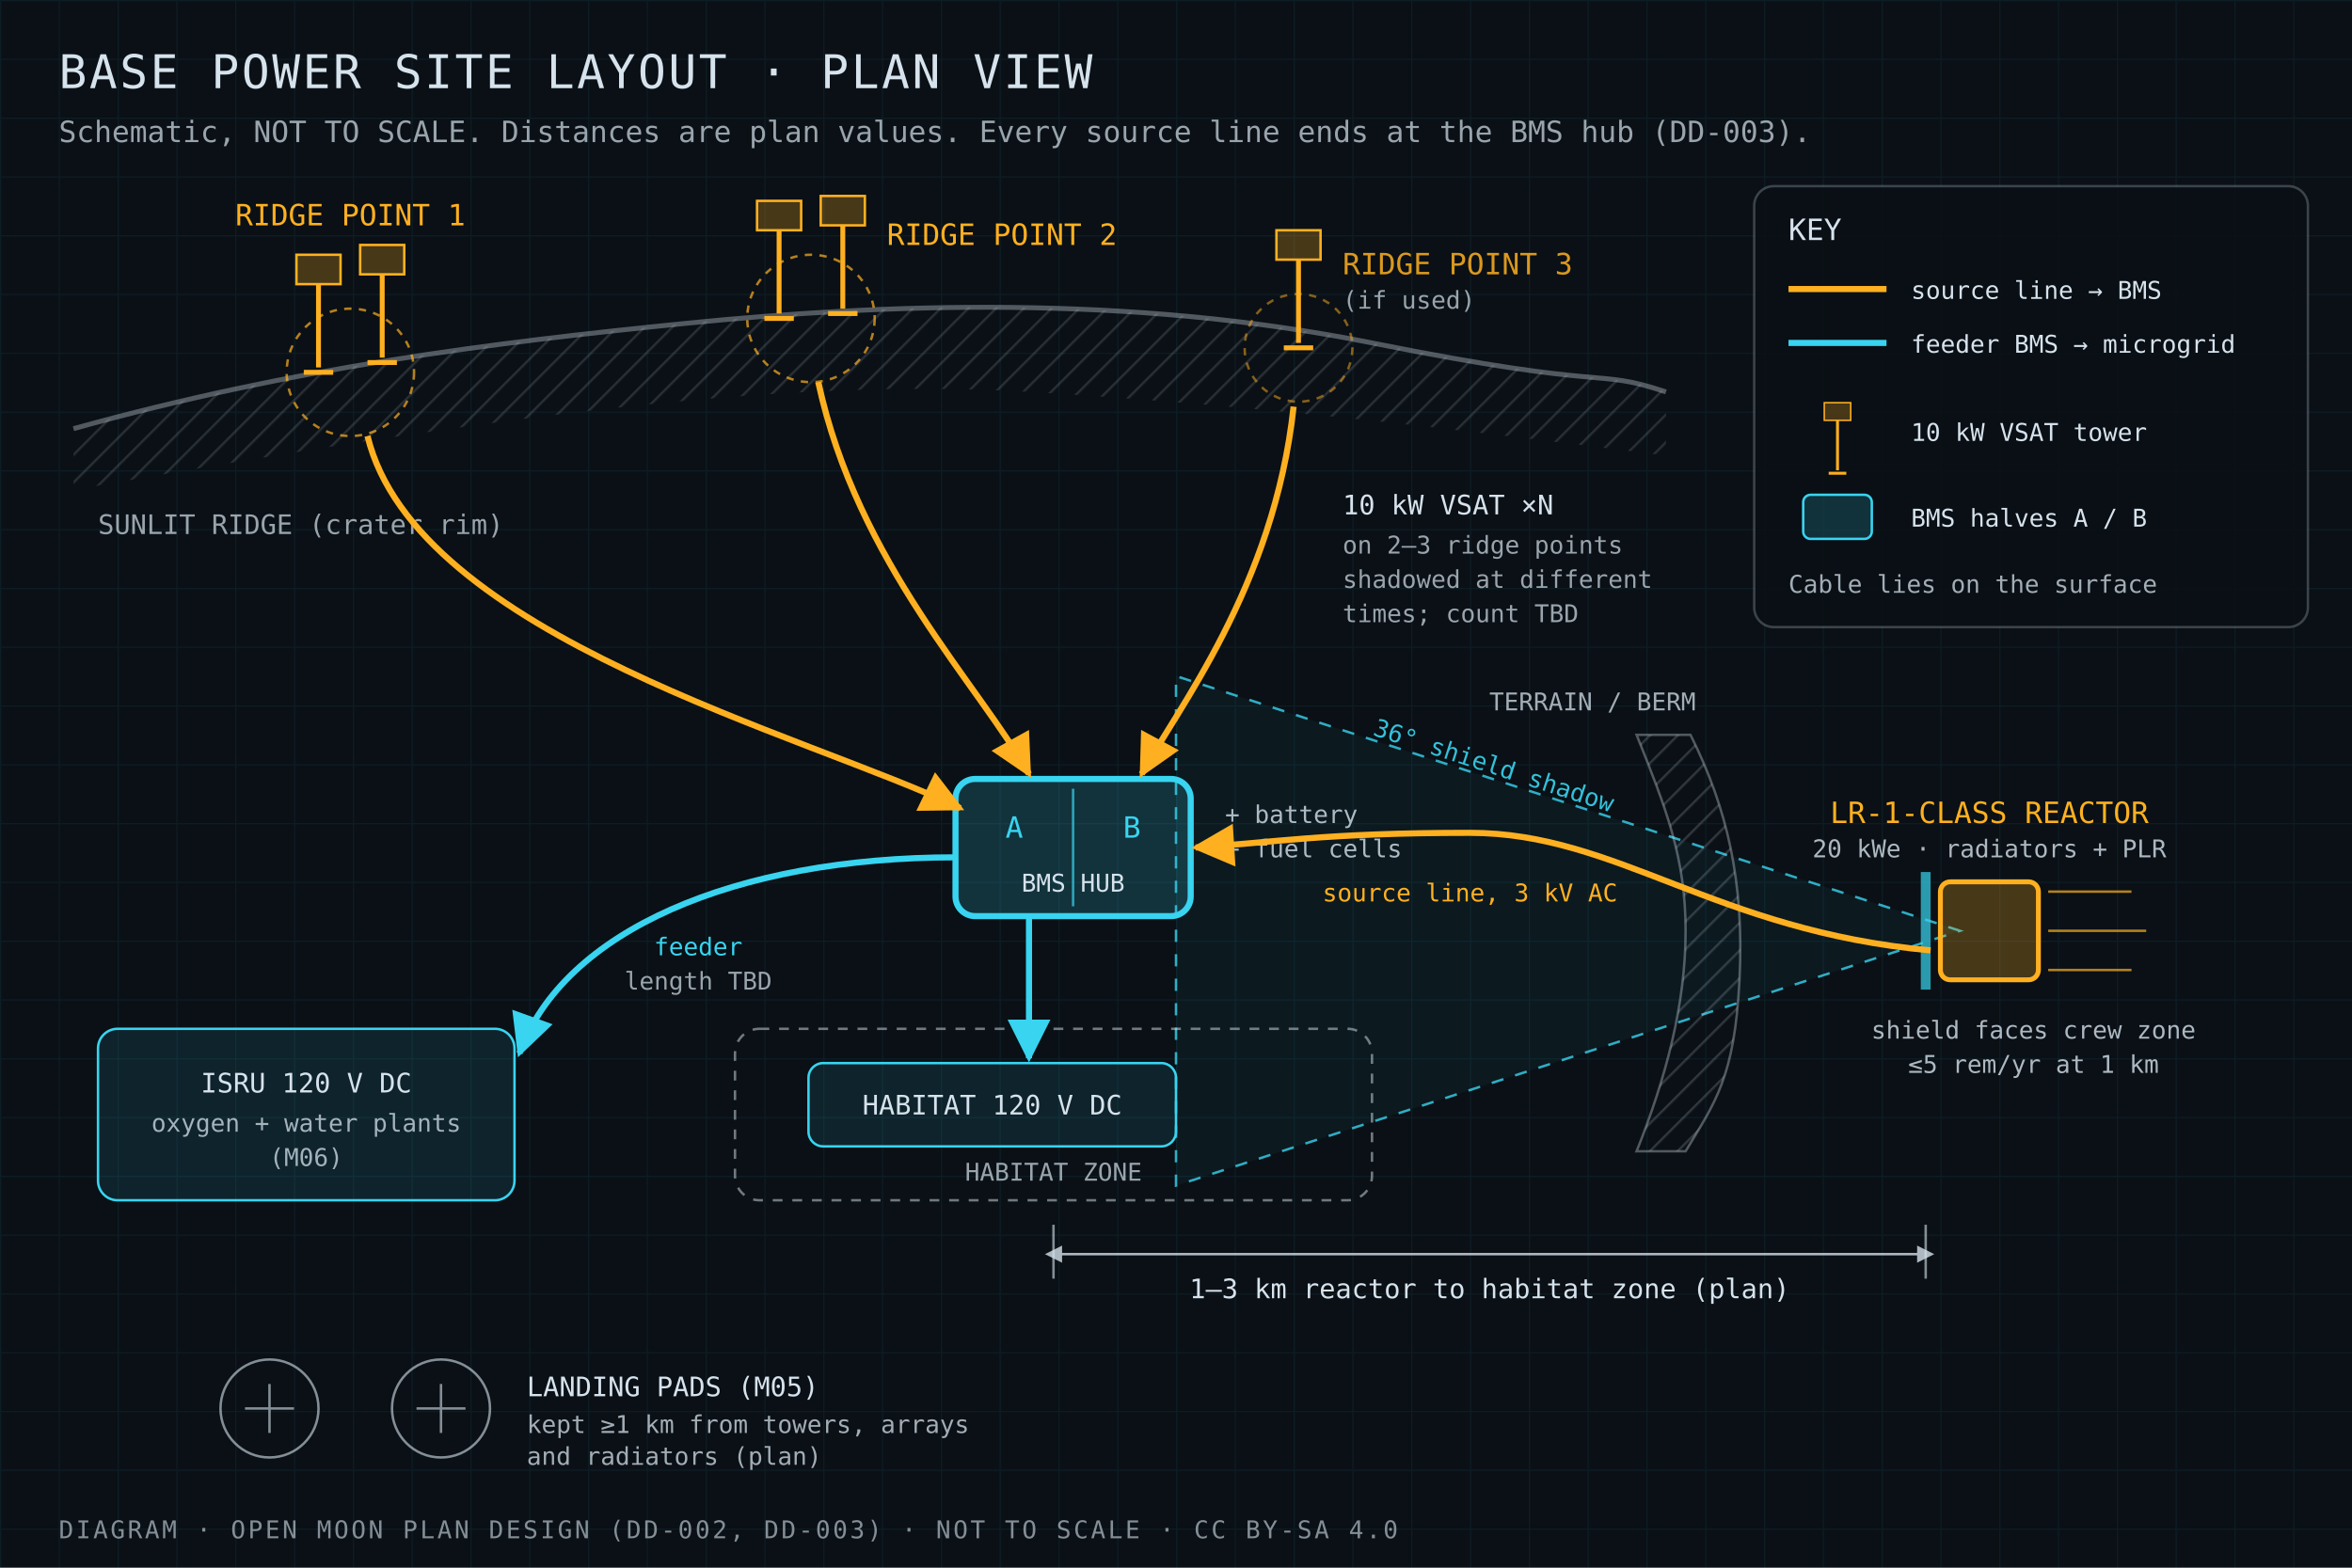
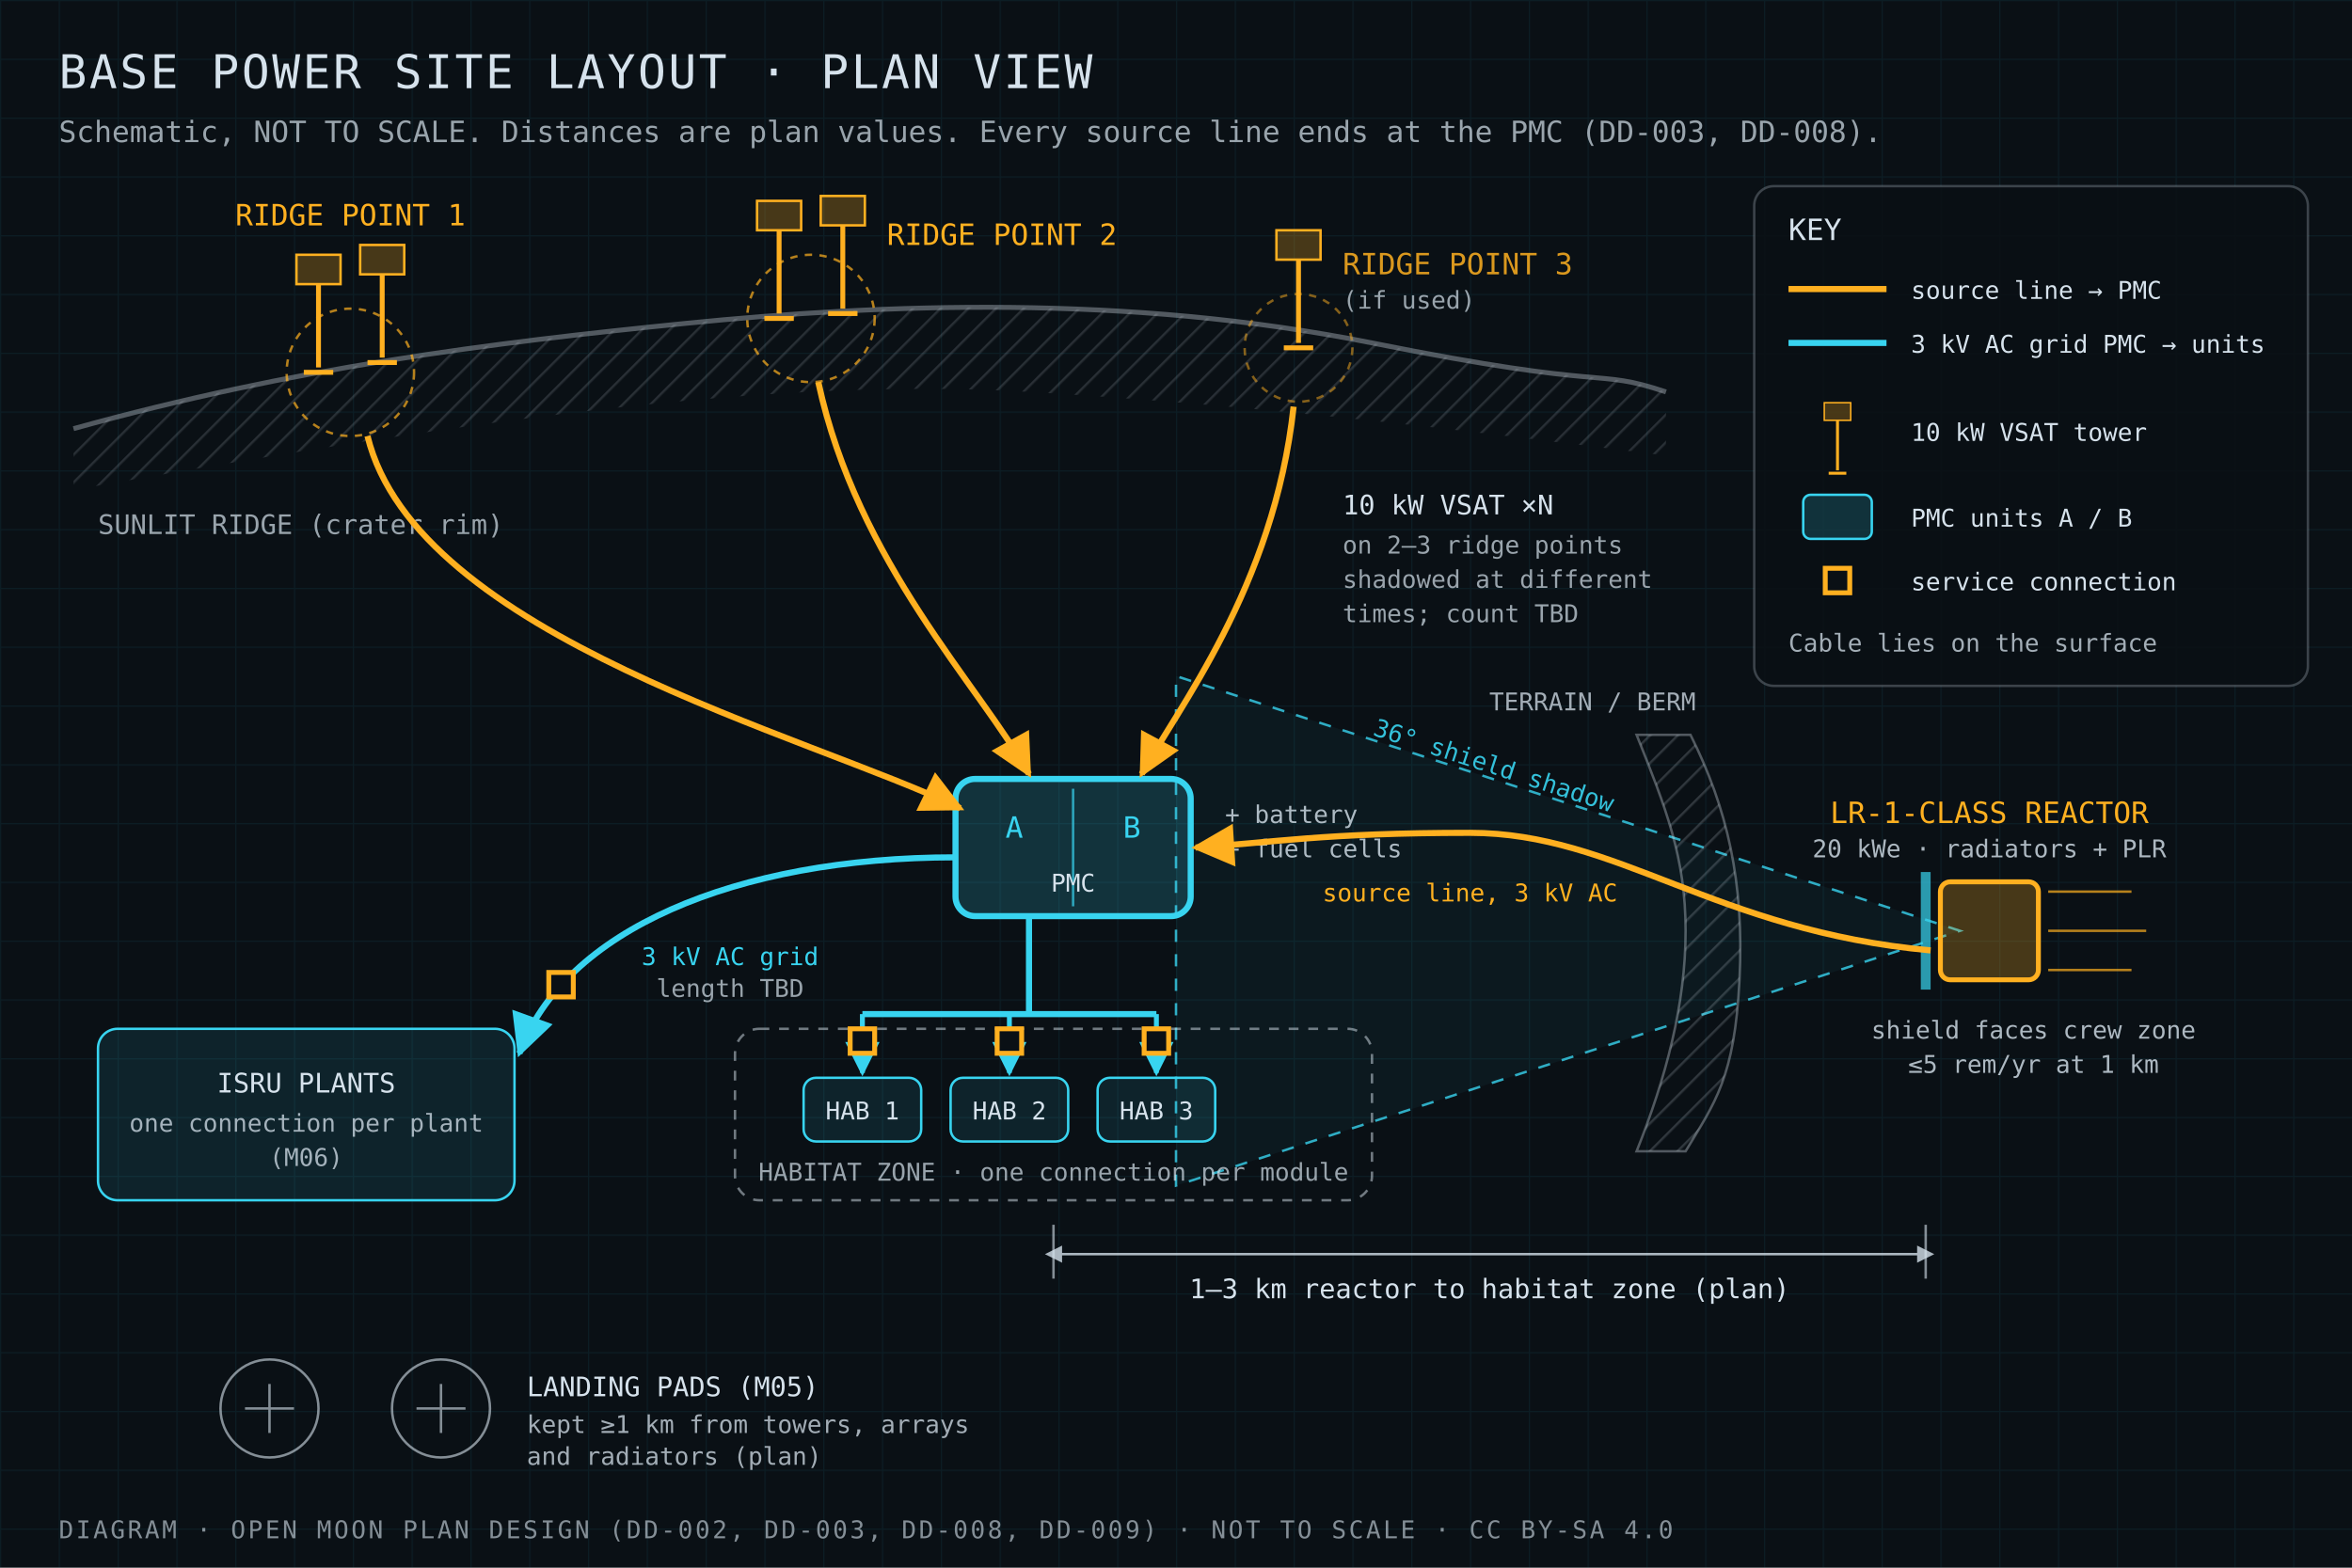
<svg xmlns="http://www.w3.org/2000/svg" viewBox="0 0 960 640" width="960" height="640" font-family="Share Tech Mono, monospace" role="img" aria-labelledby="t d">
  <defs>
    <pattern id="g" width="24" height="24" patternUnits="userSpaceOnUse">
      <path d="M24 0H0V24" fill="none" stroke="rgba(56,212,240,.07)" />
    </pattern>
    <pattern id="hill" width="8" height="8" patternUnits="userSpaceOnUse" patternTransform="rotate(45)">
      <path d="M0 0V8" stroke="rgba(214,226,236,.18)" stroke-width="2" />
    </pattern>
    <marker id="ah" viewBox="0 0 10 10" refX="9" refY="5" markerWidth="7" markerHeight="7" orient="auto">
      <path d="M0 0L10 5L0 10z" fill="#ffb020" />
    </marker>
    <marker id="ac" viewBox="0 0 10 10" refX="9" refY="5" markerWidth="7" markerHeight="7" orient="auto">
      <path d="M0 0L10 5L0 10z" fill="#38d4f0" />
    </marker>
    <marker id="dw" viewBox="0 0 10 10" refX="5" refY="5" markerWidth="7" markerHeight="7" orient="auto-start-reverse">
      <path d="M0 0L10 5L0 10z" fill="#d6e2ec" />
    </marker>
    <g id="tower">
      <path d="M0 0V-34" stroke="#ffb020" stroke-width="2" />
      <rect x="-9" y="-46" width="18" height="12" fill="rgba(255,176,32,.25)" stroke="#ffb020" />
      <path d="M-6 2H6" stroke="#ffb020" stroke-width="2" />
    </g>
  </defs>
  <rect width="960" height="640" fill="#0a1015" />
  <rect width="960" height="640" fill="url(#g)" />
  <text x="24" y="36" fill="#d6e2ec" font-size="19" letter-spacing="1">BASE POWER SITE LAYOUT · PLAN VIEW</text>
-   <text x="24" y="58" fill="#d6e2ec" font-size="12" opacity=".7">Schematic, NOT TO SCALE. Distances are plan values. Every source line ends at the BMS hub (DD-003).</text>
+   <text x="24" y="58" fill="#d6e2ec" font-size="12" opacity=".7">Schematic, NOT TO SCALE. Distances are plan values. Every source line ends at the PMC (DD-003, DD-008).</text>
  <path d="M30 175C120 150 200 140 280 132S460 120 560 140 650 150 680 160" fill="none" stroke="#d6e2ec" stroke-width="2" opacity=".35" />
  <path d="M30 175C120 150 200 140 280 132S460 120 560 140 650 150 680 160L680 186C600 176 520 166 420 160S200 170 30 200Z" fill="url(#hill)" opacity=".8" />
  <text x="40" y="218" fill="#d6e2ec" font-size="11" opacity=".7">SUNLIT RIDGE (crater rim)</text>
  <g>
    <use href="#tower" x="130" y="150" />
    <use href="#tower" x="156" y="146" />
    <circle cx="143" cy="152" r="26" fill="none" stroke="#ffb020" stroke-dasharray="3 3" opacity=".7" />
    <text x="143" y="92" fill="#ffb020" font-size="12" text-anchor="middle">RIDGE POINT 1</text>
    <use href="#tower" x="318" y="128" />
    <use href="#tower" x="344" y="126" />
    <circle cx="331" cy="130" r="26" fill="none" stroke="#ffb020" stroke-dasharray="3 3" opacity=".7" />
    <text x="362" y="100" fill="#ffb020" font-size="12">RIDGE POINT 2</text>
    <use href="#tower" x="530" y="140" />
    <circle cx="530" cy="142" r="22" fill="none" stroke="#ffb020" stroke-dasharray="3 3" opacity=".5" />
    <text x="548" y="112" fill="#ffb020" font-size="12" opacity=".85">RIDGE POINT 3</text>
    <text x="548" y="126" fill="#d6e2ec" font-size="10" opacity=".7">(if used)</text>
  </g>
  <text x="548" y="210" fill="#d6e2ec" font-size="11">10 kW VSAT ×N</text>
  <text x="548" y="226" fill="#d6e2ec" font-size="10" opacity=".7">on 2–3 ridge points</text>
  <text x="548" y="240" fill="#d6e2ec" font-size="10" opacity=".7">shadowed at different</text>
  <text x="548" y="254" fill="#d6e2ec" font-size="10" opacity=".7">times; count TBD</text>
  <path d="M800 380L480 276L480 484Z" fill="rgba(56,212,240,.06)" stroke="#38d4f0" stroke-dasharray="5 5" opacity=".8" />
  <text x="560" y="300" fill="#38d4f0" font-size="10" opacity=".9" transform="rotate(18 560 300)">36° shield shadow</text>
  <path d="M690 300C705 330 712 360 710 400S700 450 688 470L668 470C680 440 688 410 688 380S680 330 668 300Z" fill="url(#hill)" stroke="#d6e2ec" stroke-opacity=".35" />
  <text x="650" y="290" fill="#d6e2ec" font-size="10" opacity=".75" text-anchor="middle">TERRAIN / BERM</text>
  <rect x="792" y="360" width="40" height="40" rx="4" fill="rgba(255,176,32,.25)" stroke="#ffb020" stroke-width="2" />
  <path d="M786 356V404" stroke="#38d4f0" stroke-width="4" opacity=".7" />
  <path d="M836 364H870M836 380H876M836 396H870" stroke="#ffb020" opacity=".7" />
  <text x="812" y="336" fill="#ffb020" font-size="12" text-anchor="middle">LR-1-CLASS REACTOR</text>
  <text x="812" y="350" fill="#d6e2ec" font-size="10" text-anchor="middle" opacity=".8">20 kWe · radiators + PLR</text>
  <text x="830" y="424" fill="#d6e2ec" font-size="10" text-anchor="middle" opacity=".8">shield faces crew zone</text>
  <text x="830" y="438" fill="#d6e2ec" font-size="10" text-anchor="middle" opacity=".8">≤5 rem/yr at 1 km</text>
  <path d="M786 512H430" stroke="#d6e2ec" stroke-width="1" marker-start="url(#dw)" marker-end="url(#dw)" opacity=".8" />
  <path d="M786 500V522M430 500V522" stroke="#d6e2ec" opacity=".6" />
  <text x="608" y="530" fill="#d6e2ec" font-size="11" text-anchor="middle">1–3 km reactor to habitat zone (plan)</text>
  <rect x="300" y="420" width="260" height="70" rx="10" fill="none" stroke="#d6e2ec" stroke-dasharray="4 4" opacity=".5" />
-   <text x="430" y="482" fill="#d6e2ec" font-size="10" text-anchor="middle" opacity=".7">HABITAT ZONE</text>
+   <text x="430" y="482" fill="#d6e2ec" font-size="10" text-anchor="middle" opacity=".7">HABITAT ZONE · one connection per module</text>
  <rect x="390" y="318" width="96" height="56" rx="8" fill="rgba(56,212,240,.18)" stroke="#38d4f0" stroke-width="2.5" />
  <path d="M438 322V370" stroke="#38d4f0" opacity=".7" />
  <text x="414" y="342" fill="#38d4f0" font-size="12" text-anchor="middle">A</text>
  <text x="462" y="342" fill="#38d4f0" font-size="12" text-anchor="middle">B</text>
-   <text x="438" y="364" fill="#d6e2ec" font-size="10" text-anchor="middle">BMS HUB</text>
+   <text x="438" y="364" fill="#d6e2ec" font-size="10" text-anchor="middle">PMC</text>
  <text x="500" y="336" fill="#d6e2ec" font-size="10" opacity=".8">+ battery</text>
  <text x="500" y="350" fill="#d6e2ec" font-size="10" opacity=".8">+ fuel cells</text>
-   <rect x="330" y="434" width="150" height="34" rx="6" fill="rgba(56,212,240,.10)" stroke="#38d4f0" />
-   <text x="405" y="455" fill="#d6e2ec" font-size="11" text-anchor="middle">HABITAT 120 V DC</text>
+   <g font-size="10" fill="#d6e2ec" text-anchor="middle">
+     <rect x="328" y="440" width="48" height="26" rx="5" fill="rgba(56,212,240,.10)" stroke="#38d4f0" />
+     <text x="352" y="457">HAB 1</text>
+     <rect x="388" y="440" width="48" height="26" rx="5" fill="rgba(56,212,240,.10)" stroke="#38d4f0" />
+     <text x="412" y="457">HAB 2</text>
+     <rect x="448" y="440" width="48" height="26" rx="5" fill="rgba(56,212,240,.10)" stroke="#38d4f0" />
+     <text x="472" y="457">HAB 3</text>
+   </g>
  <rect x="40" y="420" width="170" height="70" rx="8" fill="rgba(56,212,240,.10)" stroke="#38d4f0" />
-   <text x="125" y="446" fill="#d6e2ec" font-size="11" text-anchor="middle">ISRU 120 V DC</text>
-   <text x="125" y="462" fill="#d6e2ec" font-size="10" text-anchor="middle" opacity=".75">oxygen + water plants</text>
+   <text x="125" y="446" fill="#d6e2ec" font-size="11" text-anchor="middle">ISRU PLANTS</text>
+   <text x="125" y="462" fill="#d6e2ec" font-size="10" text-anchor="middle" opacity=".75">one connection per plant</text>
  <text x="125" y="476" fill="#d6e2ec" font-size="10" text-anchor="middle" opacity=".75">(M06)</text>
  <g stroke="#ffb020" stroke-width="2.5" fill="none" marker-end="url(#ah)">
    <path d="M150 178C170 260 330 300 392 330" />
    <path d="M334 156C350 230 400 280 420 316" />
    <path d="M528 166C520 240 480 290 466 316" />
    <path d="M788 388C700 380 660 340 600 340S520 344 488 346" />
  </g>
  <text x="600" y="368" fill="#ffb020" font-size="10" text-anchor="middle">source line, 3 kV AC</text>
  <g stroke="#38d4f0" stroke-width="2.5" fill="none" marker-end="url(#ac)">
-     <path d="M420 374V432" />
    <path d="M390 350C300 350 230 380 212 430" />
  </g>
-   <text x="285" y="390" fill="#38d4f0" font-size="10" text-anchor="middle">feeder</text>
-   <text x="285" y="404" fill="#d6e2ec" font-size="10" text-anchor="middle" opacity=".7">length TBD</text>
+   <g stroke="#38d4f0" stroke-width="2.5" fill="none">
+     <path d="M420 374V414" />
+     <path d="M352 414H472" />
+   </g>
+   <g stroke="#38d4f0" stroke-width="2" fill="none" marker-end="url(#ac)">
+     <path d="M352 414V438" />
+     <path d="M412 414V438" />
+     <path d="M472 414V438" />
+   </g>
+   <g fill="#0a1015" stroke="#ffb020" stroke-width="2">
+     <rect x="347" y="420" width="10" height="10" />
+     <rect x="407" y="420" width="10" height="10" />
+     <rect x="467" y="420" width="10" height="10" />
+     <rect x="224" y="397" width="10" height="10" />
+   </g>
+   <text x="298" y="394" fill="#38d4f0" font-size="10" text-anchor="middle">3 kV AC grid</text>
+   <text x="298" y="407" fill="#d6e2ec" font-size="10" text-anchor="middle" opacity=".7">length TBD</text>
  <g fill="none" stroke="#d6e2ec" opacity=".6">
    <circle cx="110" cy="575" r="20" />
    <circle cx="180" cy="575" r="20" />
    <path d="M100 575H120M110 565V585M170 575H190M180 565V585" />
  </g>
  <text x="215" y="570" fill="#d6e2ec" font-size="11">LANDING PADS (M05)</text>
  <text x="215" y="585" fill="#d6e2ec" font-size="10" opacity=".75">kept ≥1 km from towers, arrays</text>
  <text x="215" y="598" fill="#d6e2ec" font-size="10" opacity=".75">and radiators (plan)</text>
-   <rect x="716" y="76" width="226" height="180" rx="8" fill="rgba(10,16,21,.85)" stroke="#d6e2ec" stroke-opacity=".25" />
+   <rect x="716" y="76" width="226" height="204" rx="8" fill="rgba(10,16,21,.85)" stroke="#d6e2ec" stroke-opacity=".25" />
  <text x="730" y="98" fill="#d6e2ec" font-size="12">KEY</text>
  <path d="M730 118H770" stroke="#ffb020" stroke-width="2.5" />
-   <text x="780" y="122" fill="#d6e2ec" font-size="10">source line → BMS</text>
+   <text x="780" y="122" fill="#d6e2ec" font-size="10">source line → PMC</text>
  <path d="M730 140H770" stroke="#38d4f0" stroke-width="2.5" />
-   <text x="780" y="144" fill="#d6e2ec" font-size="10">feeder BMS → microgrid</text>
+   <text x="780" y="144" fill="#d6e2ec" font-size="10">3 kV AC grid PMC → units</text>
  <use href="#tower" transform="translate(750 192) scale(.6)" />
  <text x="780" y="180" fill="#d6e2ec" font-size="10">10 kW VSAT tower</text>
  <rect x="736" y="202" width="28" height="18" rx="3" fill="rgba(56,212,240,.18)" stroke="#38d4f0" />
-   <text x="780" y="215" fill="#d6e2ec" font-size="10">BMS halves A / B</text>
-   <text x="730" y="242" fill="#d6e2ec" font-size="10" opacity=".75">Cable lies on the surface</text>
-   <text x="24" y="628" fill="#d6e2ec" font-size="10" opacity=".6" letter-spacing="1">DIAGRAM · OPEN MOON PLAN DESIGN (DD-002, DD-003) · NOT TO SCALE · CC BY-SA 4.0</text>
+   <text x="780" y="215" fill="#d6e2ec" font-size="10">PMC units A / B</text>
+   <rect x="745" y="232" width="10" height="10" fill="#0a1015" stroke="#ffb020" stroke-width="2" />
+   <text x="780" y="241" fill="#d6e2ec" font-size="10">service connection</text>
+   <text x="730" y="266" fill="#d6e2ec" font-size="10" opacity=".75">Cable lies on the surface</text>
+   <text x="24" y="628" fill="#d6e2ec" font-size="10" opacity=".6" letter-spacing="1">DIAGRAM · OPEN MOON PLAN DESIGN (DD-002, DD-003, DD-008, DD-009) · NOT TO SCALE · CC BY-SA 4.0</text>
</svg>
